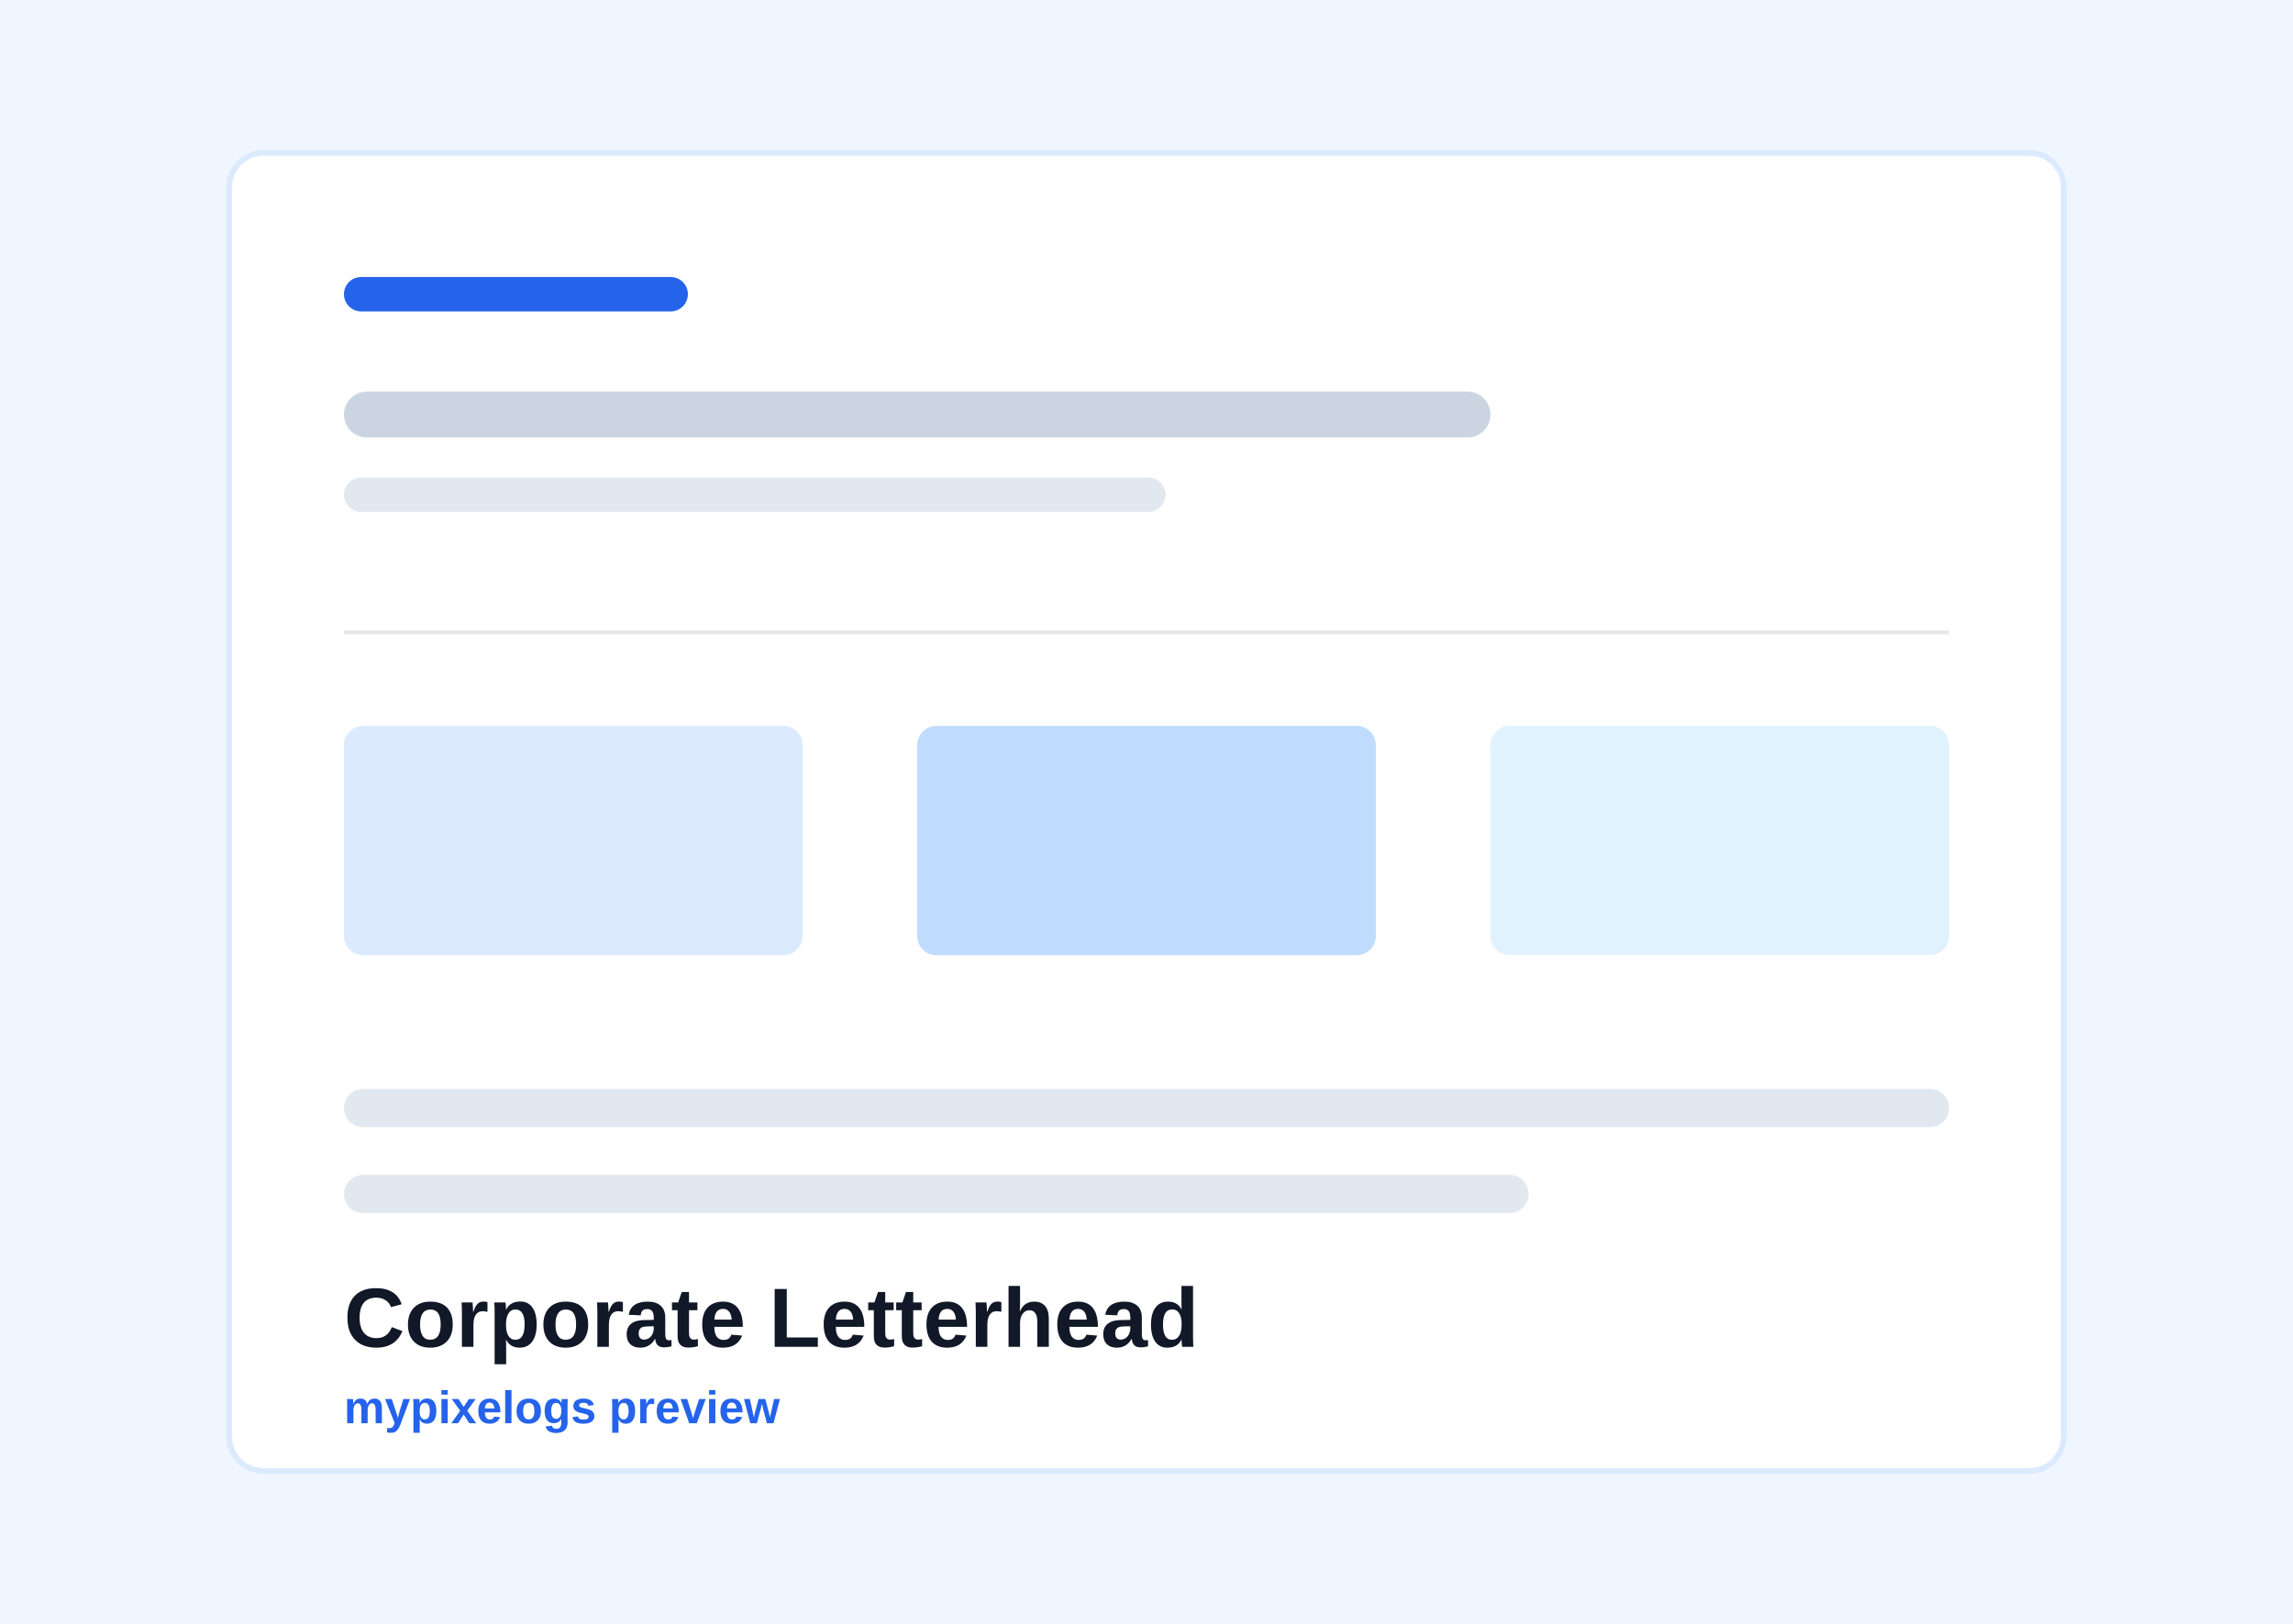
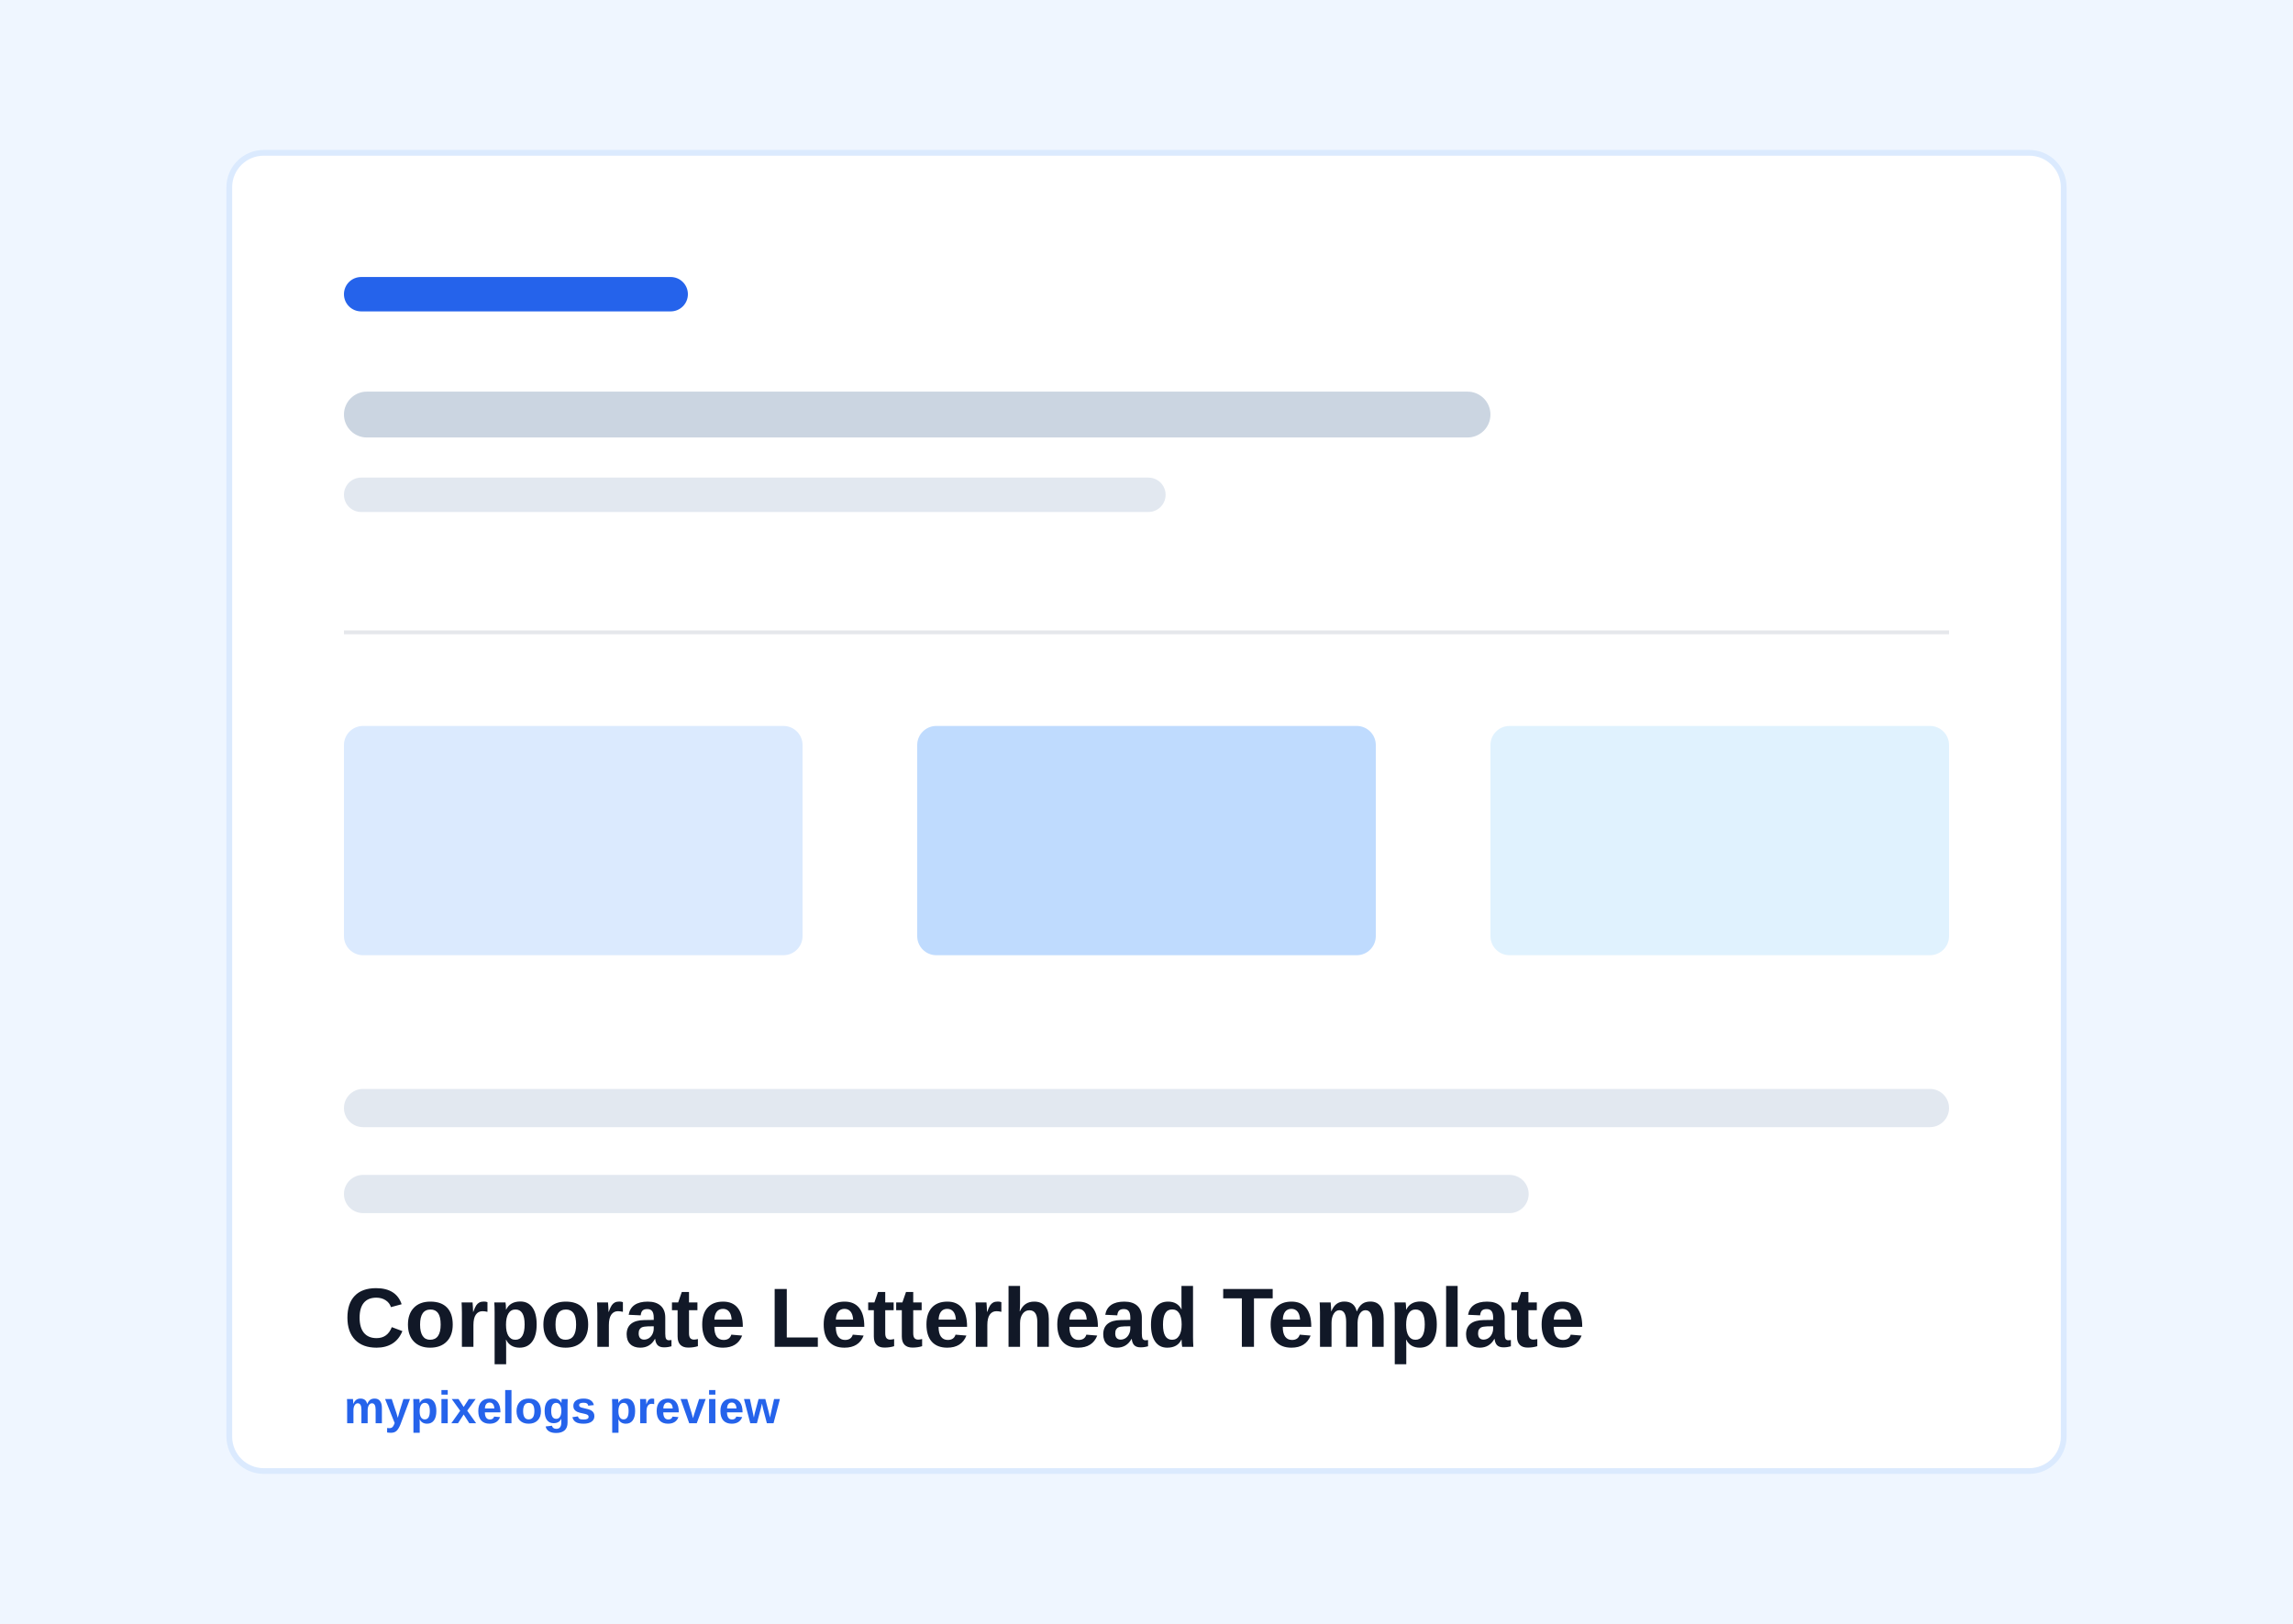
<svg xmlns="http://www.w3.org/2000/svg" width="1200" height="850" viewBox="0 0 1200 850">
  <rect width="1200" height="850" fill="#eff6ff" />
  <rect x="120" y="80" width="960" height="690" rx="18" fill="#ffffff" stroke="#dbeafe" stroke-width="3" />
  <rect x="180" y="145" width="180" height="18" rx="9" fill="#2563eb" />
  <rect x="180" y="205" width="600" height="24" rx="12" fill="#cbd5e1" />
  <rect x="180" y="250" width="430" height="18" rx="9" fill="#e2e8f0" />
  <rect x="180" y="330" width="840" height="2" fill="#e5e7eb" />
  <rect x="180" y="380" width="240" height="120" rx="10" fill="#dbeafe" />
  <rect x="480" y="380" width="240" height="120" rx="10" fill="#bfdbfe" />
  <rect x="780" y="380" width="240" height="120" rx="10" fill="#e0f2fe" />
  <rect x="180" y="570" width="840" height="20" rx="10" fill="#e2e8f0" />
  <rect x="180" y="615" width="620" height="20" rx="10" fill="#e2e8f0" />
-   <text x="180" y="705" fill="#111827" font-family="Arial, sans-serif" font-size="44" font-weight="700">Corporate Letterhead</text>
+   <text x="180" y="705" fill="#111827" font-family="Arial, sans-serif" font-size="44" font-weight="700">Corporate Letterhead Template</text>
  <text x="180" y="745" fill="#2563eb" font-family="Arial, sans-serif" font-size="24" font-weight="700">mypixelogs preview</text>
</svg>
